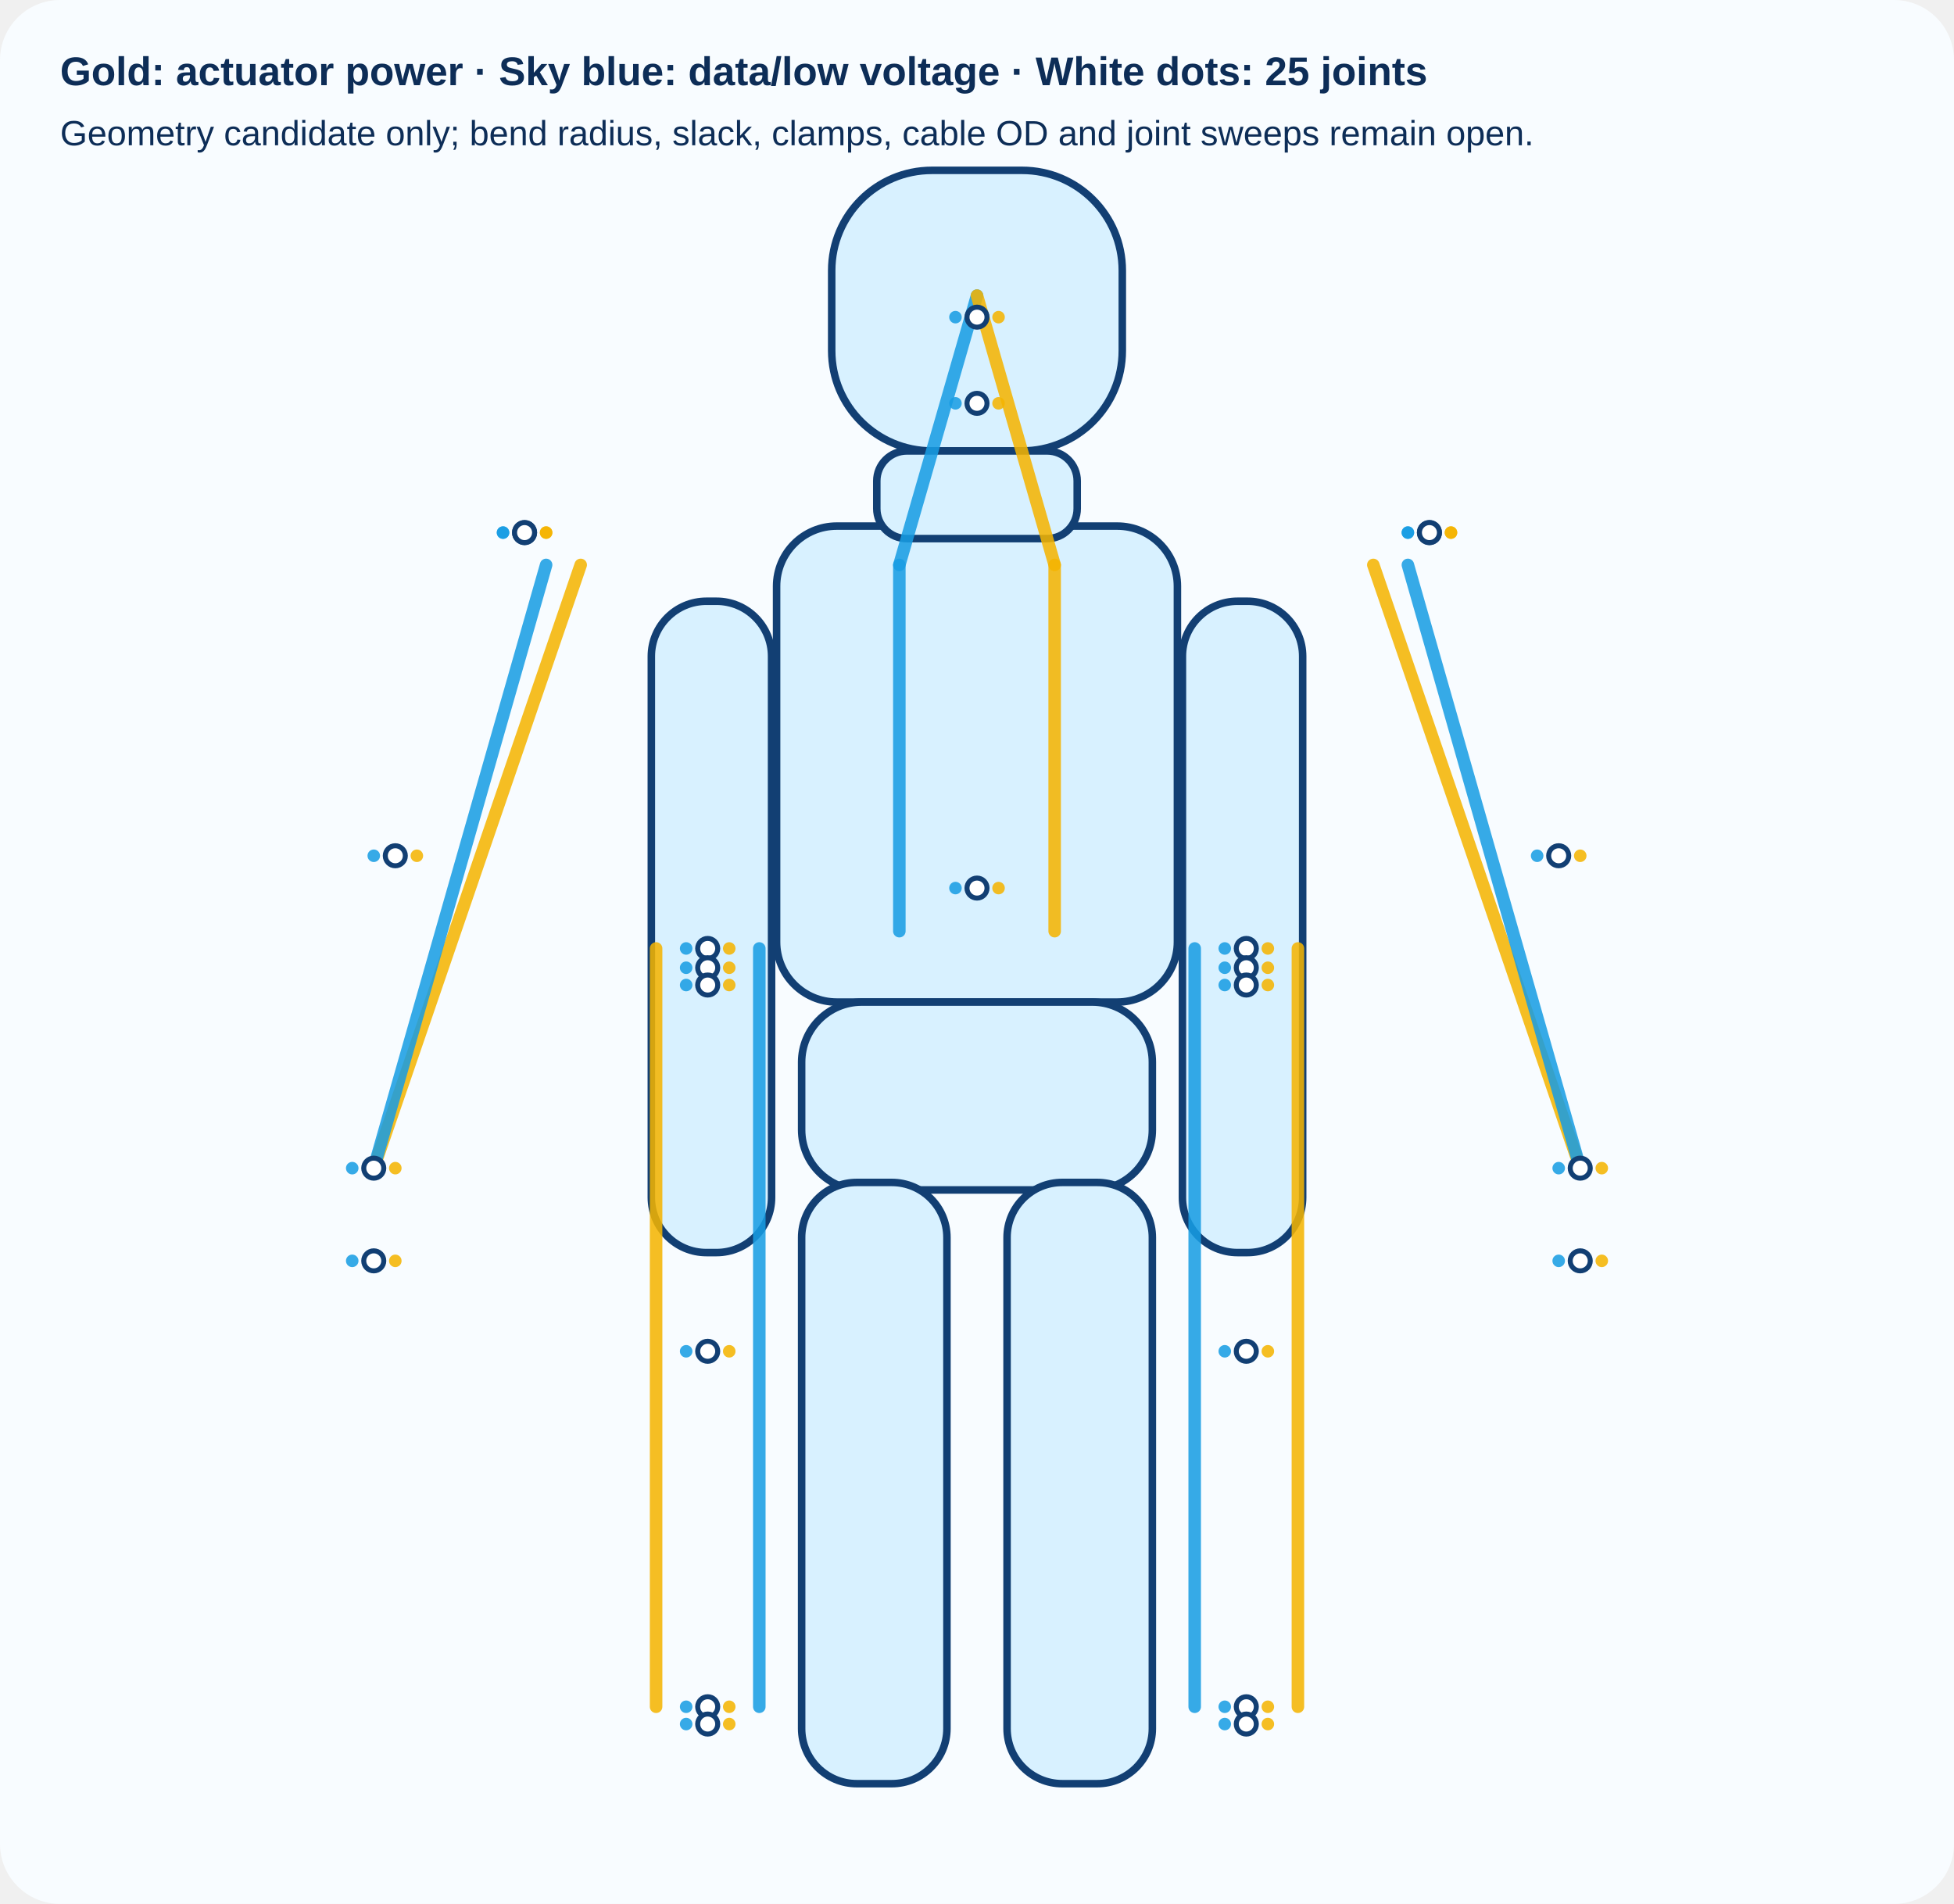
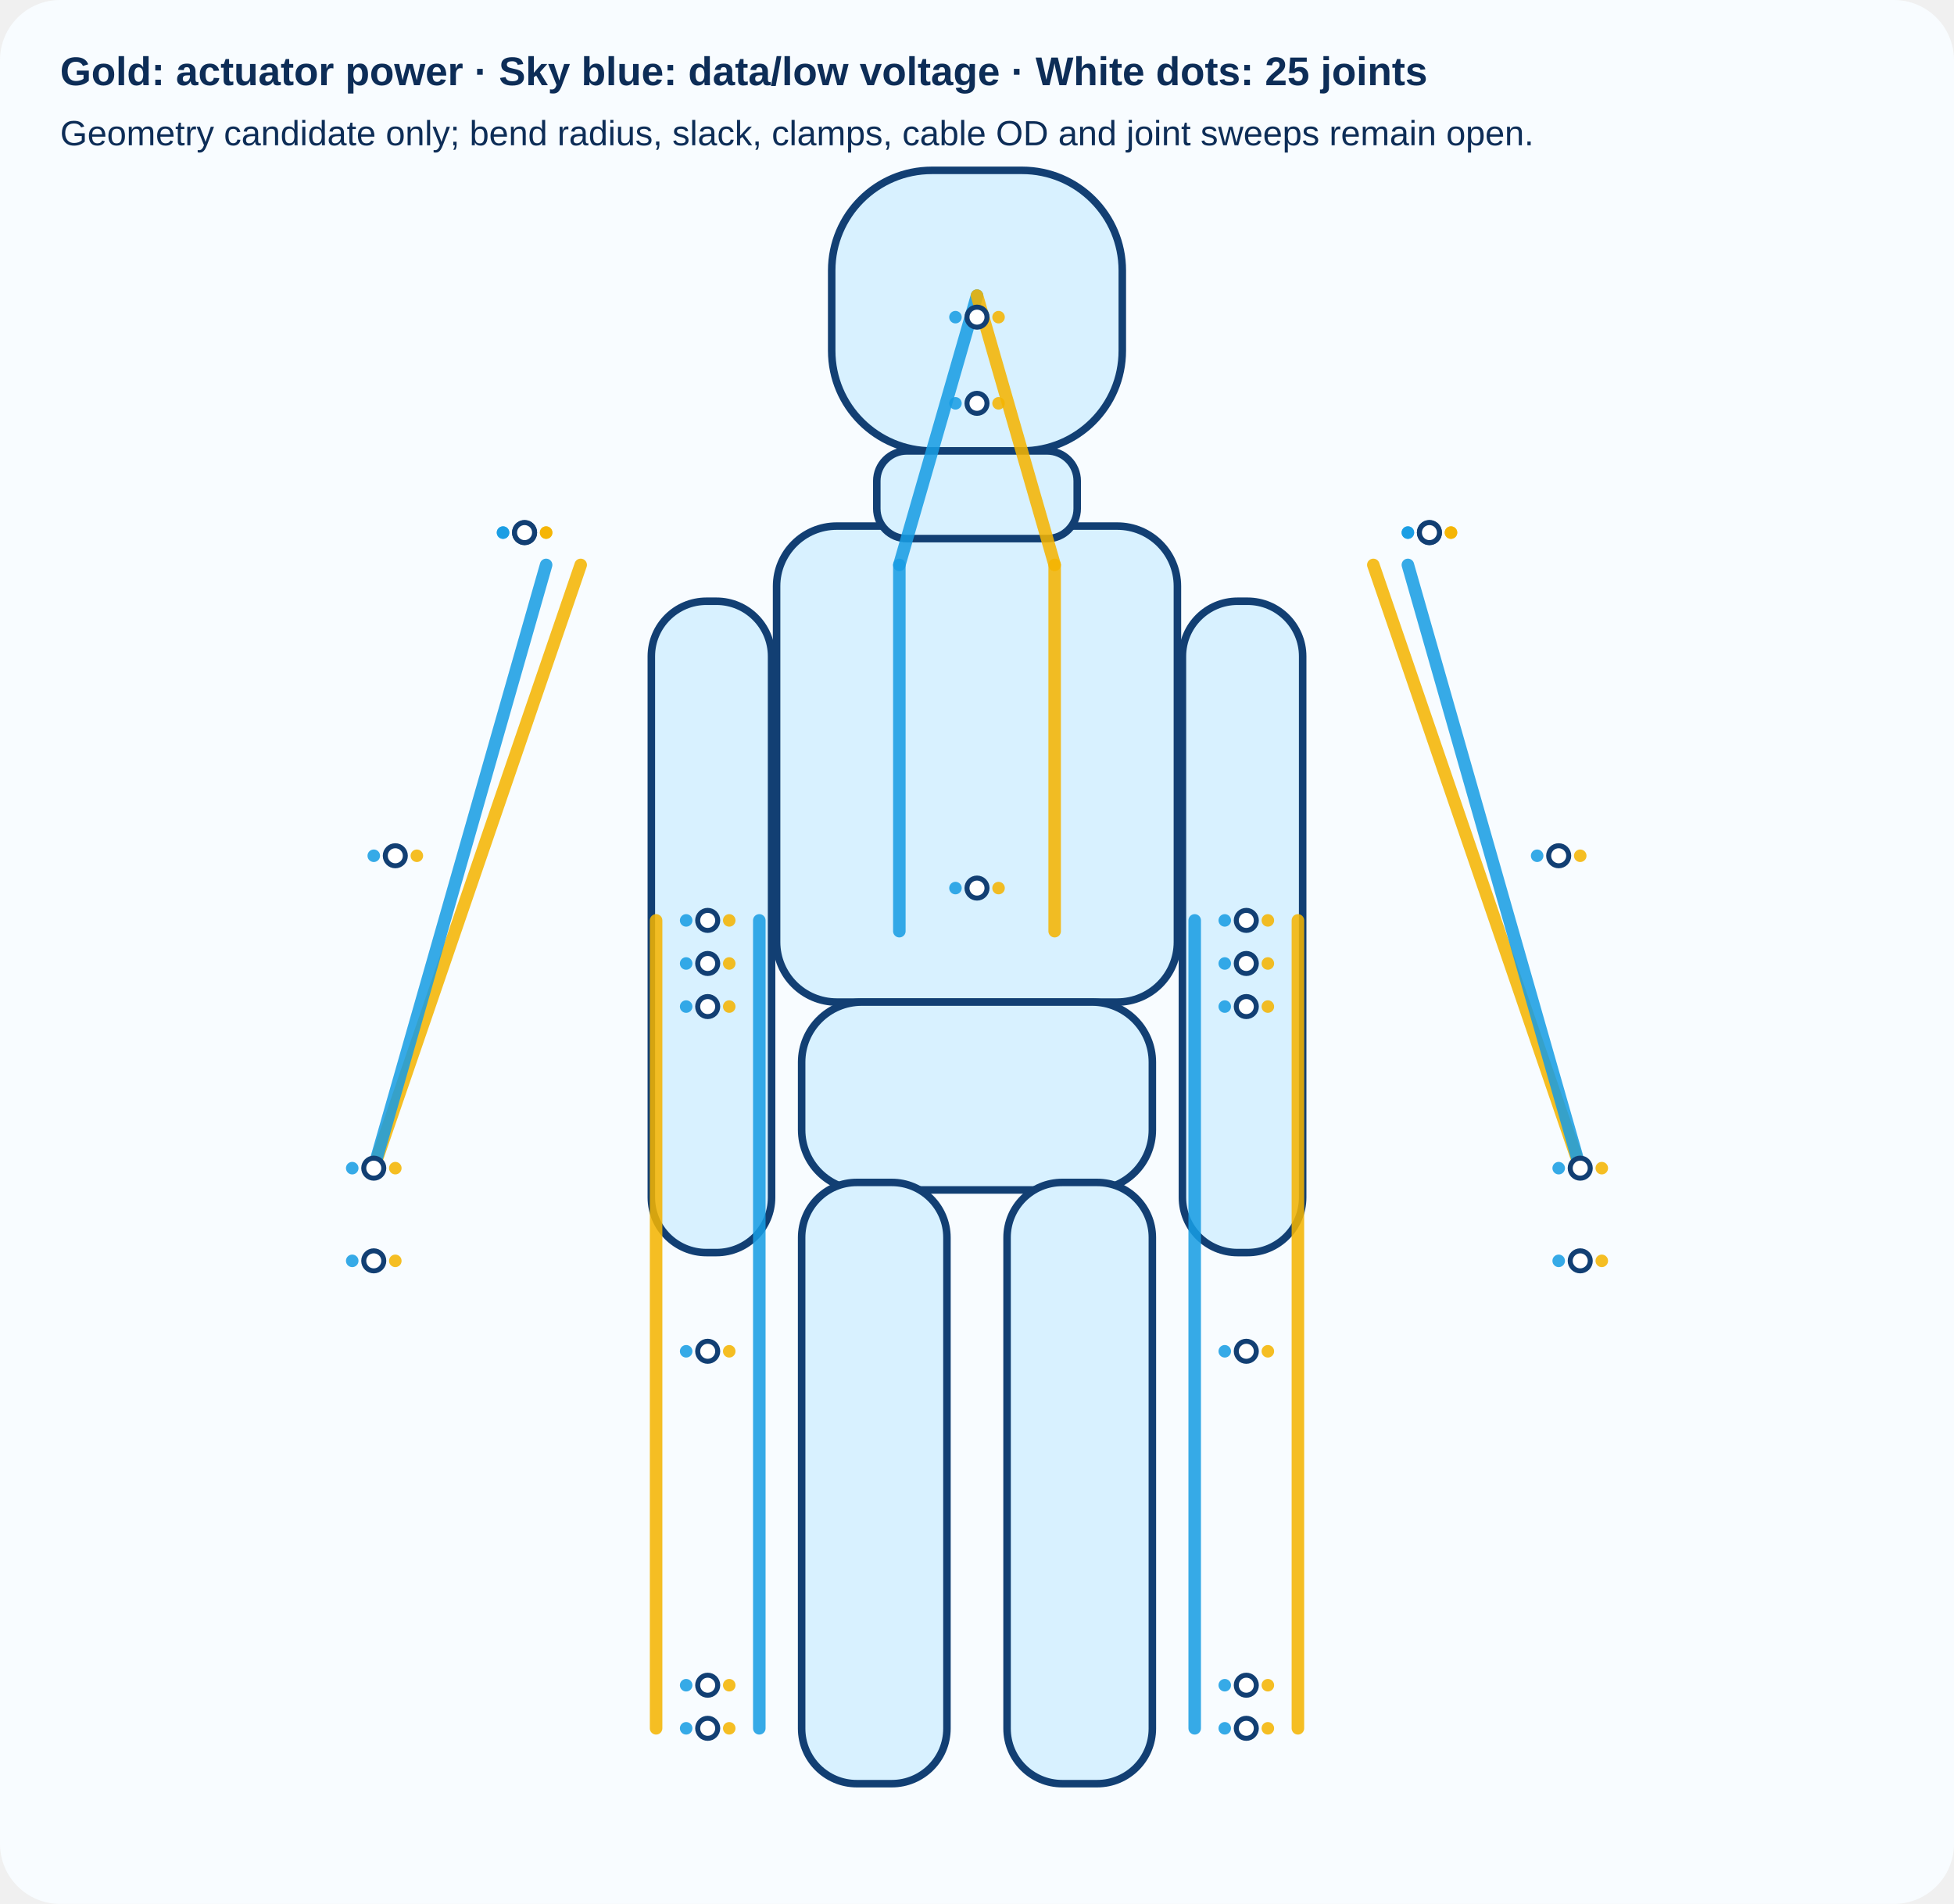
<svg xmlns="http://www.w3.org/2000/svg" viewBox="0 0 780 760" role="img" aria-labelledby="title desc">
  <style>text{font-family:Arial,sans-serif;fill:#0d2d57}.body{fill:#d8f1ff;stroke:#123f73;stroke-width:3}.route{stroke-width:5;fill:none;stroke-linecap:round;opacity:.86}.power{stroke:#f4b400}.data{stroke:#179de3}.joint{fill:#fff;stroke:#123f73;stroke-width:2}.label{font-size:16px;font-weight:700}</style>
  <rect width="780" height="760" rx="24" fill="#f8fcff" />
  <g class="body">
    <rect x="310" y="210" width="160" height="190" rx="24" />
    <rect x="332" y="68" width="116" height="112" rx="40" />
    <rect x="350" y="180" width="80" height="35" rx="12" />
    <rect x="260" y="240" width="48" height="260" rx="22" />
    <rect x="472" y="240" width="48" height="260" rx="22" />
    <rect x="320" y="400" width="140" height="75" rx="24" />
    <rect x="320" y="472" width="58" height="240" rx="22" />
    <rect x="402" y="472" width="58" height="240" rx="22" />
  </g>
  <g>
    <line class="route power" data-kind="FIXED BODY CORRIDOR" x1="421.0" y1="371.7" x2="421.0" y2="225.5" />
    <line class="route data" data-kind="FIXED BODY CORRIDOR" x1="359.0" y1="371.7" x2="359.0" y2="225.5" />
    <line class="route data" data-kind="FIXED BODY CORRIDOR" x1="359.0" y1="225.5" x2="390.0" y2="118.0" />
    <line class="route power" data-kind="FIXED BODY CORRIDOR" x1="421.0" y1="225.5" x2="390.0" y2="118.0" />
-     <line class="route power" data-kind="FIXED BODY CORRIDOR" x1="518.1" y1="378.6" x2="518.1" y2="681.3" />
-     <line class="route data" data-kind="FIXED BODY CORRIDOR" x1="476.9" y1="378.6" x2="476.9" y2="681.3" />
+     <line class="route power" data-kind="FIXED BODY CORRIDOR" x1="518.1" y1="367.4" x2="518.1" y2="689.9" />
+     <line class="route data" data-kind="FIXED BODY CORRIDOR" x1="476.9" y1="367.4" x2="476.9" y2="689.9" />
    <line class="route power" data-kind="FIXED BODY CORRIDOR" x1="548.2" y1="225.5" x2="630.8" y2="466.3" />
    <line class="route data" data-kind="FIXED BODY CORRIDOR" x1="562.0" y1="225.5" x2="630.8" y2="466.3" />
-     <line class="route power" data-kind="FIXED BODY CORRIDOR" x1="261.9" y1="378.6" x2="261.9" y2="681.3" />
-     <line class="route data" data-kind="FIXED BODY CORRIDOR" x1="303.1" y1="378.6" x2="303.1" y2="681.3" />
+     <line class="route power" data-kind="FIXED BODY CORRIDOR" x1="261.9" y1="367.4" x2="261.9" y2="689.9" />
+     <line class="route data" data-kind="FIXED BODY CORRIDOR" x1="303.1" y1="367.4" x2="303.1" y2="689.9" />
    <line class="route power" data-kind="FIXED BODY CORRIDOR" x1="231.8" y1="225.5" x2="149.2" y2="466.3" />
    <line class="route data" data-kind="FIXED BODY CORRIDOR" x1="218.0" y1="225.5" x2="149.2" y2="466.3" />
-     <line class="route power" data-kind="MOVING JOINT LOOP" x1="506.1" y1="378.6" x2="506.1" y2="378.6" />
-     <line class="route data" data-kind="MOVING JOINT LOOP" x1="488.9" y1="378.6" x2="488.9" y2="378.6" />
-     <line class="route power" data-kind="MOVING JOINT LOOP" x1="506.1" y1="386.3" x2="506.1" y2="386.3" />
-     <line class="route data" data-kind="MOVING JOINT LOOP" x1="488.9" y1="386.3" x2="488.9" y2="386.3" />
-     <line class="route power" data-kind="MOVING JOINT LOOP" x1="506.1" y1="393.2" x2="506.1" y2="393.2" />
-     <line class="route data" data-kind="MOVING JOINT LOOP" x1="488.9" y1="393.2" x2="488.9" y2="393.2" />
+     <line class="route power" data-kind="MOVING JOINT LOOP" x1="506.1" y1="367.4" x2="506.1" y2="367.4" />
+     <line class="route data" data-kind="MOVING JOINT LOOP" x1="488.9" y1="367.4" x2="488.9" y2="367.4" />
+     <line class="route power" data-kind="MOVING JOINT LOOP" x1="506.1" y1="384.6" x2="506.1" y2="384.6" />
+     <line class="route data" data-kind="MOVING JOINT LOOP" x1="488.9" y1="384.6" x2="488.9" y2="384.6" />
+     <line class="route power" data-kind="MOVING JOINT LOOP" x1="506.1" y1="401.8" x2="506.1" y2="401.8" />
+     <line class="route data" data-kind="MOVING JOINT LOOP" x1="488.9" y1="401.8" x2="488.9" y2="401.8" />
    <line class="route power" data-kind="MOVING JOINT LOOP" x1="506.1" y1="539.4" x2="506.1" y2="539.4" />
    <line class="route data" data-kind="MOVING JOINT LOOP" x1="488.9" y1="539.4" x2="488.9" y2="539.4" />
-     <line class="route power" data-kind="MOVING JOINT LOOP" x1="506.1" y1="681.3" x2="506.1" y2="681.3" />
-     <line class="route data" data-kind="MOVING JOINT LOOP" x1="488.9" y1="681.3" x2="488.9" y2="681.3" />
-     <line class="route power" data-kind="MOVING JOINT LOOP" x1="506.1" y1="688.2" x2="506.1" y2="688.2" />
-     <line class="route data" data-kind="MOVING JOINT LOOP" x1="488.9" y1="688.2" x2="488.9" y2="688.2" />
-     <line class="route power" data-kind="MOVING JOINT LOOP" x1="291.1" y1="378.6" x2="291.1" y2="378.6" />
-     <line class="route data" data-kind="MOVING JOINT LOOP" x1="273.9" y1="378.6" x2="273.9" y2="378.6" />
-     <line class="route power" data-kind="MOVING JOINT LOOP" x1="291.1" y1="386.3" x2="291.1" y2="386.3" />
-     <line class="route data" data-kind="MOVING JOINT LOOP" x1="273.9" y1="386.3" x2="273.9" y2="386.3" />
-     <line class="route power" data-kind="MOVING JOINT LOOP" x1="291.1" y1="393.2" x2="291.1" y2="393.2" />
-     <line class="route data" data-kind="MOVING JOINT LOOP" x1="273.9" y1="393.2" x2="273.9" y2="393.2" />
+     <line class="route power" data-kind="MOVING JOINT LOOP" x1="506.1" y1="672.7" x2="506.1" y2="672.7" />
+     <line class="route data" data-kind="MOVING JOINT LOOP" x1="488.9" y1="672.7" x2="488.9" y2="672.7" />
+     <line class="route power" data-kind="MOVING JOINT LOOP" x1="506.1" y1="689.9" x2="506.1" y2="689.9" />
+     <line class="route data" data-kind="MOVING JOINT LOOP" x1="488.9" y1="689.9" x2="488.9" y2="689.9" />
+     <line class="route power" data-kind="MOVING JOINT LOOP" x1="291.1" y1="367.4" x2="291.1" y2="367.4" />
+     <line class="route data" data-kind="MOVING JOINT LOOP" x1="273.9" y1="367.4" x2="273.9" y2="367.4" />
+     <line class="route power" data-kind="MOVING JOINT LOOP" x1="291.1" y1="384.6" x2="291.1" y2="384.6" />
+     <line class="route data" data-kind="MOVING JOINT LOOP" x1="273.9" y1="384.6" x2="273.9" y2="384.6" />
+     <line class="route power" data-kind="MOVING JOINT LOOP" x1="291.1" y1="401.8" x2="291.1" y2="401.8" />
+     <line class="route data" data-kind="MOVING JOINT LOOP" x1="273.9" y1="401.8" x2="273.9" y2="401.8" />
    <line class="route power" data-kind="MOVING JOINT LOOP" x1="291.1" y1="539.4" x2="291.1" y2="539.4" />
    <line class="route data" data-kind="MOVING JOINT LOOP" x1="273.9" y1="539.4" x2="273.9" y2="539.4" />
-     <line class="route power" data-kind="MOVING JOINT LOOP" x1="291.1" y1="681.3" x2="291.1" y2="681.3" />
-     <line class="route data" data-kind="MOVING JOINT LOOP" x1="273.9" y1="681.3" x2="273.9" y2="681.3" />
-     <line class="route power" data-kind="MOVING JOINT LOOP" x1="291.1" y1="688.2" x2="291.1" y2="688.2" />
-     <line class="route data" data-kind="MOVING JOINT LOOP" x1="273.9" y1="688.2" x2="273.9" y2="688.2" />
+     <line class="route power" data-kind="MOVING JOINT LOOP" x1="291.1" y1="672.7" x2="291.1" y2="672.7" />
+     <line class="route data" data-kind="MOVING JOINT LOOP" x1="273.9" y1="672.7" x2="273.9" y2="672.7" />
+     <line class="route power" data-kind="MOVING JOINT LOOP" x1="291.1" y1="689.9" x2="291.1" y2="689.9" />
+     <line class="route data" data-kind="MOVING JOINT LOOP" x1="273.9" y1="689.9" x2="273.9" y2="689.9" />
    <line class="route power" data-kind="MOVING JOINT LOOP" x1="579.2" y1="212.6" x2="579.2" y2="212.6" />
    <line class="route data" data-kind="MOVING JOINT LOOP" x1="562.0" y1="212.6" x2="562.0" y2="212.6" />
    <line class="route power" data-kind="MOVING JOINT LOOP" x1="579.2" y1="212.6" x2="579.2" y2="212.6" />
    <line class="route data" data-kind="MOVING JOINT LOOP" x1="562.0" y1="212.6" x2="562.0" y2="212.6" />
    <line class="route power" data-kind="MOVING JOINT LOOP" x1="630.8" y1="341.6" x2="630.8" y2="341.6" />
    <line class="route data" data-kind="MOVING JOINT LOOP" x1="613.6" y1="341.6" x2="613.6" y2="341.6" />
    <line class="route power" data-kind="MOVING JOINT LOOP" x1="218.0" y1="212.6" x2="218.0" y2="212.6" />
    <line class="route data" data-kind="MOVING JOINT LOOP" x1="200.8" y1="212.6" x2="200.8" y2="212.6" />
    <line class="route power" data-kind="MOVING JOINT LOOP" x1="218.0" y1="212.6" x2="218.0" y2="212.6" />
    <line class="route data" data-kind="MOVING JOINT LOOP" x1="200.8" y1="212.6" x2="200.8" y2="212.6" />
    <line class="route power" data-kind="MOVING JOINT LOOP" x1="166.4" y1="341.6" x2="166.4" y2="341.6" />
    <line class="route data" data-kind="MOVING JOINT LOOP" x1="149.2" y1="341.6" x2="149.2" y2="341.6" />
    <line class="route power" data-kind="MOVING JOINT LOOP" x1="398.6" y1="354.5" x2="398.6" y2="354.5" />
    <line class="route data" data-kind="MOVING JOINT LOOP" x1="381.4" y1="354.5" x2="381.4" y2="354.5" />
    <line class="route power" data-kind="MOVING JOINT LOOP" x1="639.4" y1="466.3" x2="639.4" y2="466.3" />
    <line class="route data" data-kind="MOVING JOINT LOOP" x1="622.2" y1="466.3" x2="622.2" y2="466.3" />
    <line class="route power" data-kind="MOVING JOINT LOOP" x1="639.4" y1="503.3" x2="639.4" y2="503.3" />
    <line class="route data" data-kind="MOVING JOINT LOOP" x1="622.2" y1="503.3" x2="622.2" y2="503.3" />
    <line class="route power" data-kind="MOVING JOINT LOOP" x1="157.8" y1="466.3" x2="157.8" y2="466.3" />
    <line class="route data" data-kind="MOVING JOINT LOOP" x1="140.6" y1="466.3" x2="140.6" y2="466.3" />
    <line class="route power" data-kind="MOVING JOINT LOOP" x1="157.8" y1="503.3" x2="157.8" y2="503.3" />
    <line class="route data" data-kind="MOVING JOINT LOOP" x1="140.6" y1="503.3" x2="140.6" y2="503.3" />
    <line class="route power" data-kind="MOVING JOINT LOOP" x1="398.6" y1="161.0" x2="398.6" y2="161.0" />
    <line class="route data" data-kind="MOVING JOINT LOOP" x1="381.4" y1="161.0" x2="381.4" y2="161.0" />
    <line class="route power" data-kind="MOVING JOINT LOOP" x1="398.6" y1="126.6" x2="398.6" y2="126.6" />
    <line class="route data" data-kind="MOVING JOINT LOOP" x1="381.4" y1="126.6" x2="381.4" y2="126.6" />
  </g>
  <g>
-     <circle class="joint" cx="497.5" cy="378.6" r="4" />
-     <circle class="joint" cx="497.5" cy="386.3" r="4" />
-     <circle class="joint" cx="497.5" cy="393.2" r="4" />
+     <circle class="joint" cx="497.5" cy="367.4" r="4" />
+     <circle class="joint" cx="497.5" cy="384.6" r="4" />
+     <circle class="joint" cx="497.5" cy="401.8" r="4" />
    <circle class="joint" cx="497.5" cy="539.4" r="4" />
-     <circle class="joint" cx="497.5" cy="681.3" r="4" />
-     <circle class="joint" cx="497.5" cy="688.2" r="4" />
-     <circle class="joint" cx="282.5" cy="378.6" r="4" />
-     <circle class="joint" cx="282.5" cy="386.3" r="4" />
-     <circle class="joint" cx="282.5" cy="393.2" r="4" />
+     <circle class="joint" cx="497.5" cy="672.7" r="4" />
+     <circle class="joint" cx="497.5" cy="689.9" r="4" />
+     <circle class="joint" cx="282.5" cy="367.4" r="4" />
+     <circle class="joint" cx="282.5" cy="384.6" r="4" />
+     <circle class="joint" cx="282.5" cy="401.8" r="4" />
    <circle class="joint" cx="282.5" cy="539.4" r="4" />
-     <circle class="joint" cx="282.5" cy="681.3" r="4" />
-     <circle class="joint" cx="282.5" cy="688.2" r="4" />
+     <circle class="joint" cx="282.5" cy="672.7" r="4" />
+     <circle class="joint" cx="282.5" cy="689.9" r="4" />
    <circle class="joint" cx="570.6" cy="212.6" r="4" />
    <circle class="joint" cx="570.6" cy="212.6" r="4" />
    <circle class="joint" cx="622.2" cy="341.6" r="4" />
    <circle class="joint" cx="209.4" cy="212.6" r="4" />
    <circle class="joint" cx="209.4" cy="212.6" r="4" />
    <circle class="joint" cx="157.8" cy="341.6" r="4" />
    <circle class="joint" cx="390.0" cy="354.5" r="4" />
    <circle class="joint" cx="630.8" cy="466.3" r="4" />
    <circle class="joint" cx="630.8" cy="503.3" r="4" />
    <circle class="joint" cx="149.2" cy="466.3" r="4" />
    <circle class="joint" cx="149.2" cy="503.3" r="4" />
    <circle class="joint" cx="390.0" cy="161.0" r="4" />
    <circle class="joint" cx="390.0" cy="126.6" r="4" />
  </g>
  <text class="label" x="24" y="34">Gold: actuator power · Sky blue: data/low voltage · White dots: 25 joints</text>
  <text x="24" y="58" font-size="14">Geometry candidate only; bend radius, slack, clamps, cable OD and joint sweeps remain open.</text>
</svg>
